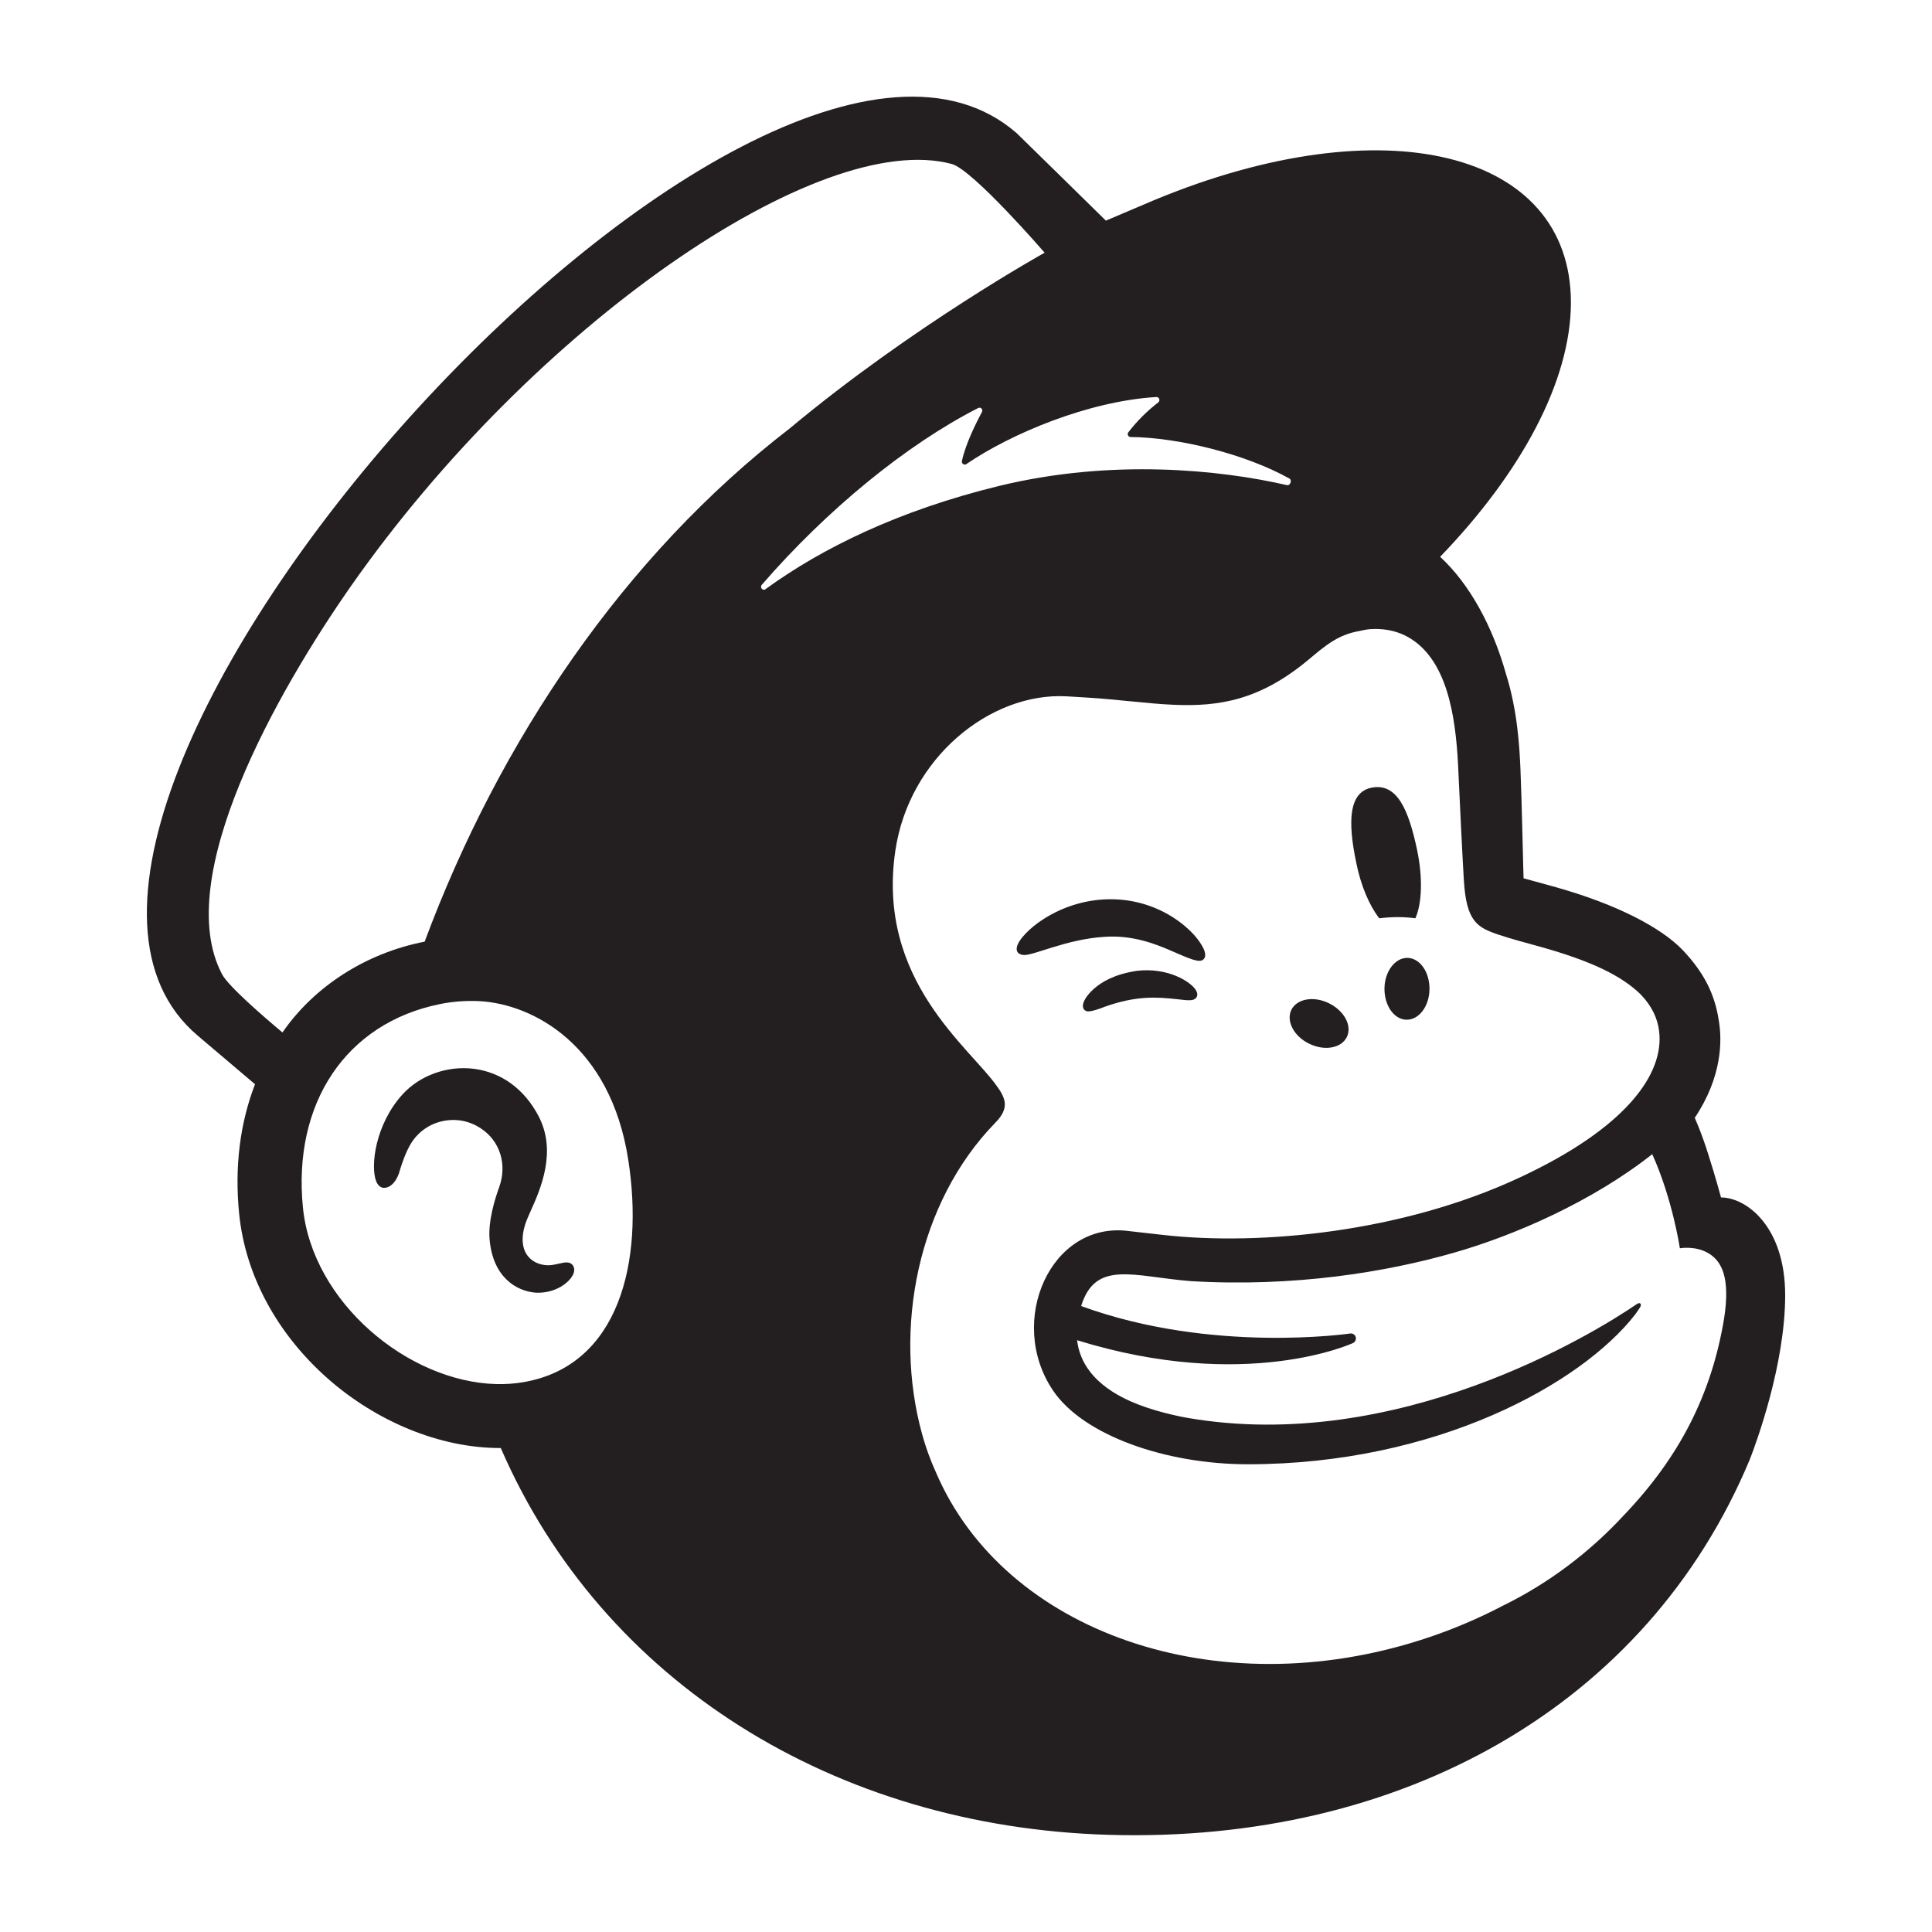
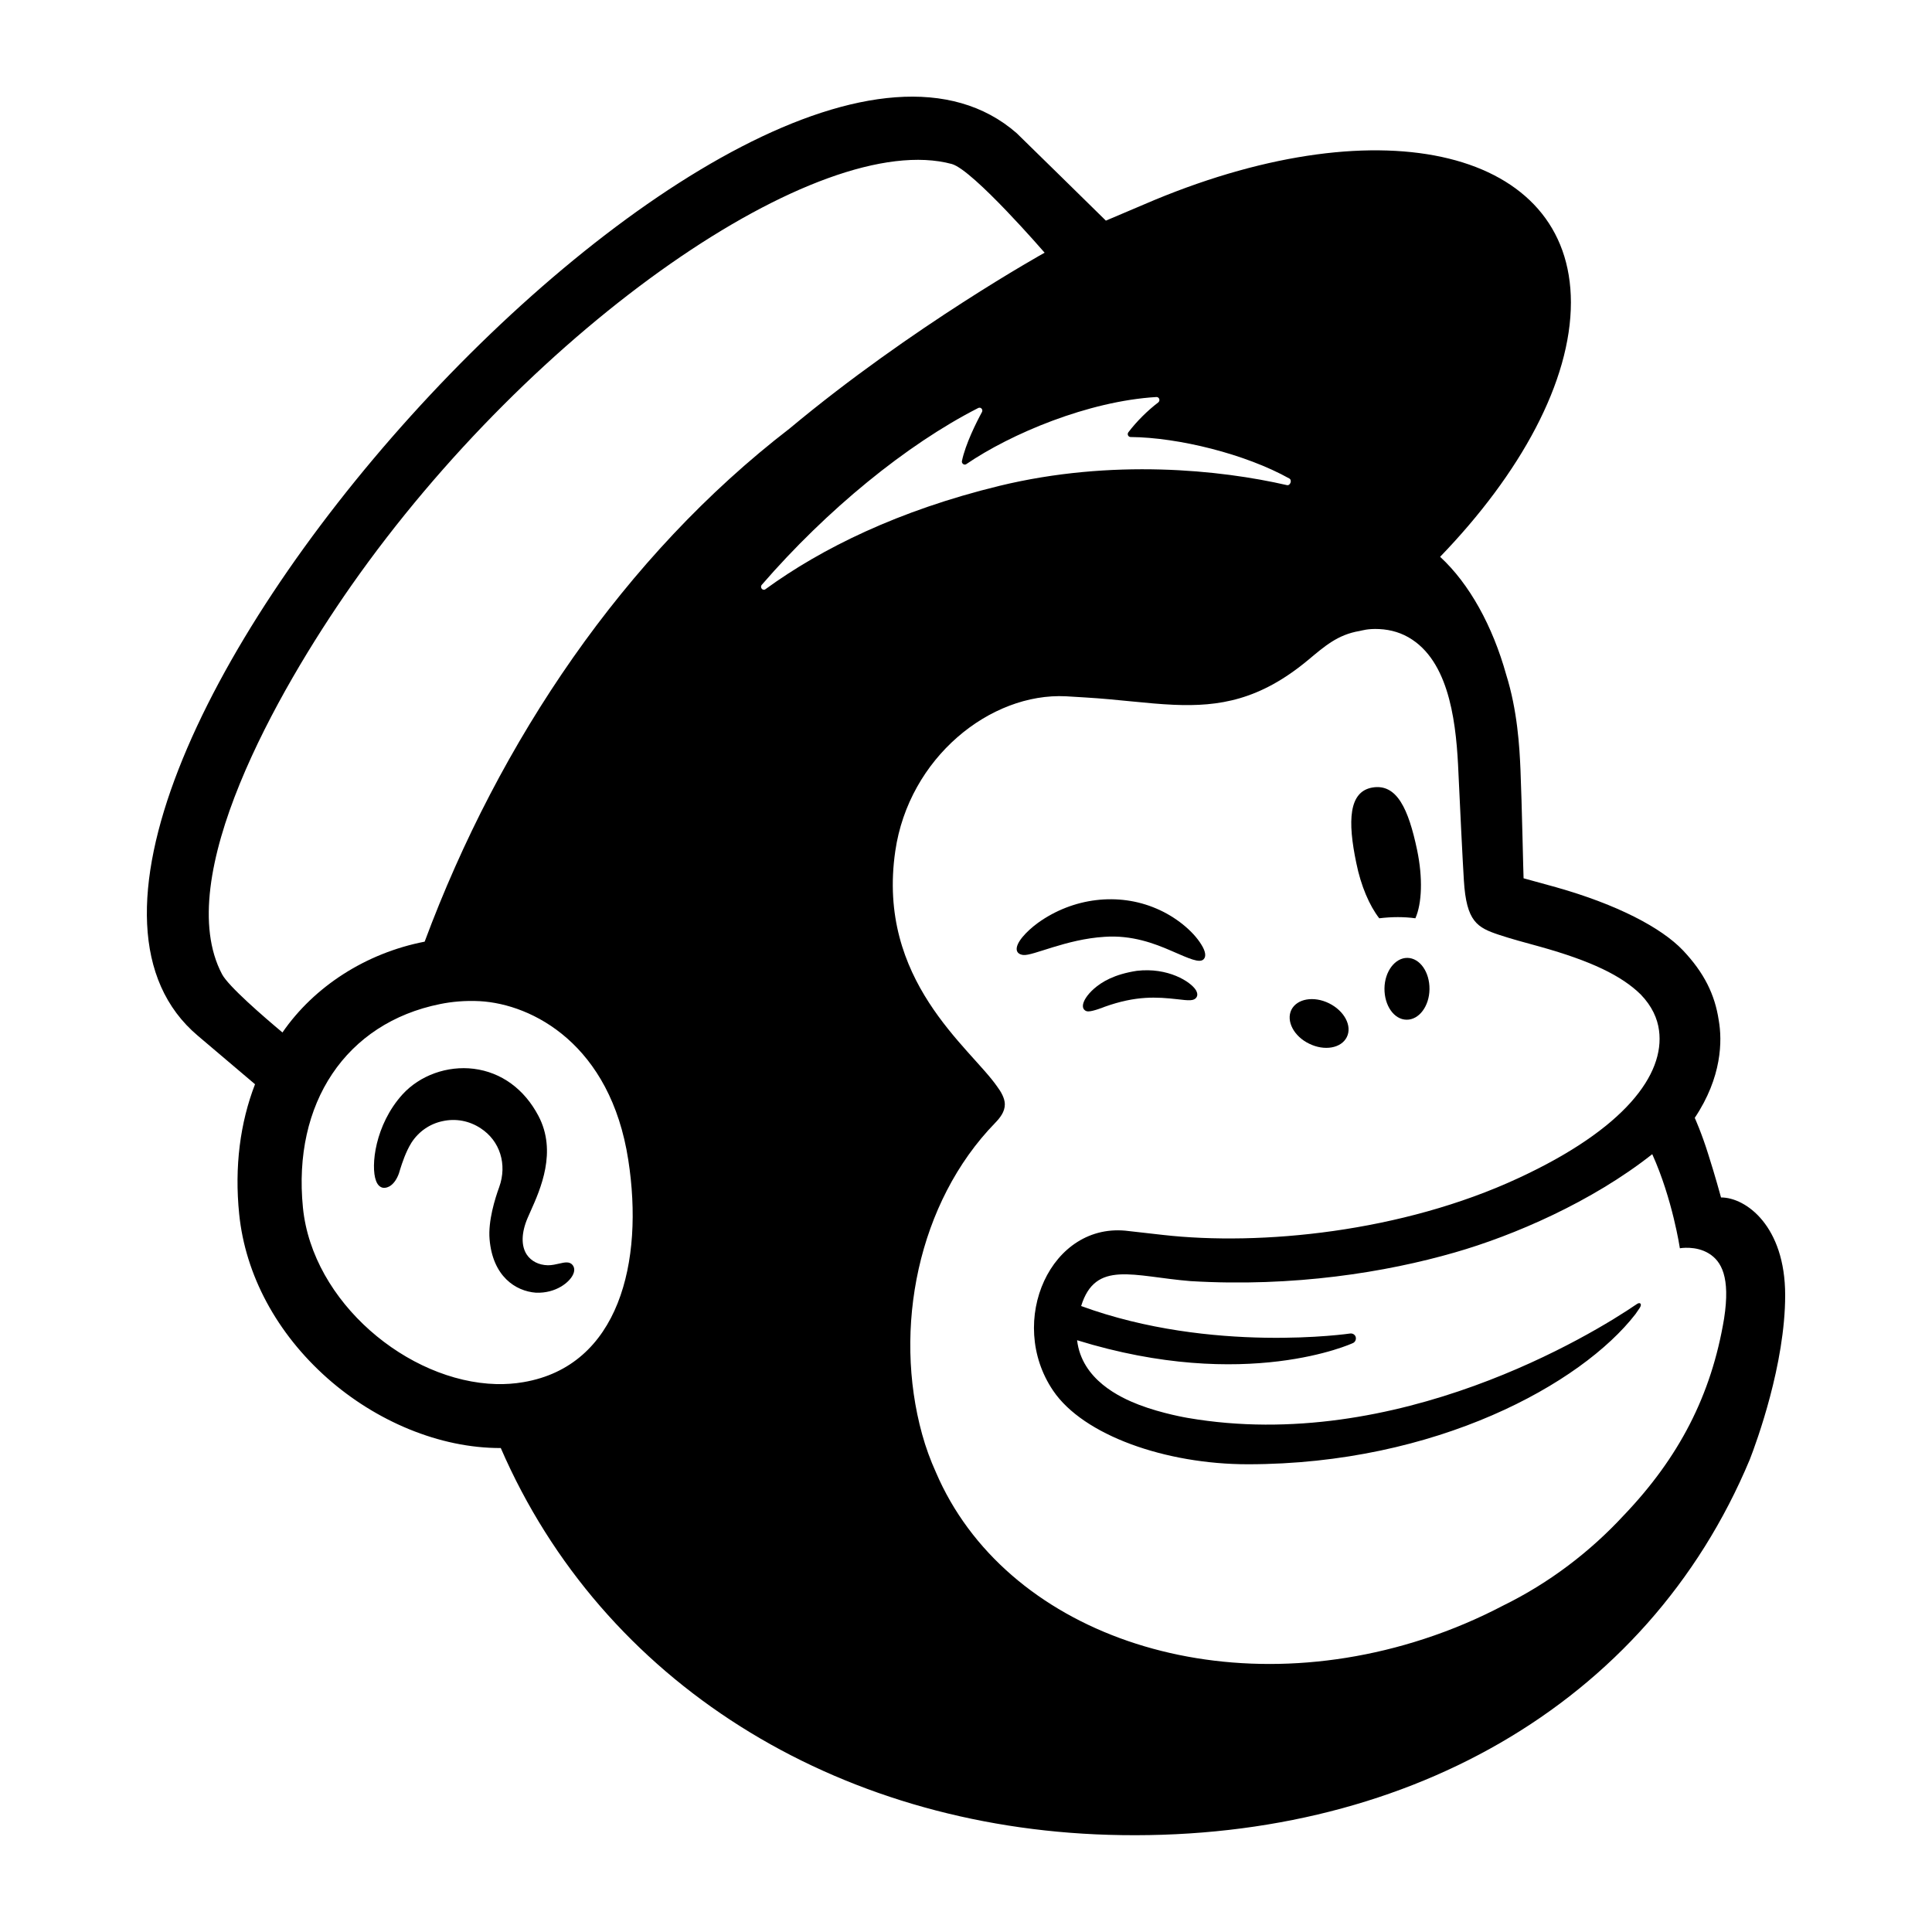
<svg xmlns="http://www.w3.org/2000/svg" version="1.1" id="Layer_1" x="0px" y="0px" viewBox="0 0 100 100" style="enable-background:new 0 0 100 100;" xml:space="preserve">
  <style type="text/css">
	.st0{fillRule:evenodd;clipRule:evenodd;fill:#231F20;}
</style>
  <g>
-     <path class="st0" d="M71.39,47.53c0.66-0.08,1.29-0.08,1.87,0c0.34-0.77,0.39-2.09,0.09-3.53c-0.45-2.14-1.05-3.44-2.3-3.24   s-1.3,1.75-0.85,3.9C70.44,45.86,70.89,46.89,71.39,47.53" />
-     <path class="st0" d="M60.64,49.22c0.9,0.39,1.45,0.65,1.66,0.43c0.14-0.14,0.1-0.41-0.12-0.76c-0.44-0.72-1.35-1.45-2.32-1.86   c-1.97-0.85-4.32-0.57-6.14,0.74c-0.6,0.44-1.17,1.05-1.09,1.42c0.03,0.12,0.12,0.21,0.33,0.24c0.49,0.06,2.22-0.82,4.21-0.94   C58.58,48.39,59.75,48.83,60.64,49.22" />
-     <path class="st0" d="M58.84,50.25c-1.17,0.18-1.81,0.57-2.22,0.93c-0.35,0.31-0.57,0.65-0.57,0.89c0,0.11,0.05,0.18,0.09,0.21   c0.05,0.05,0.12,0.07,0.19,0.07c0.26,0,0.85-0.24,0.85-0.24c1.62-0.58,2.69-0.51,3.76-0.39c0.59,0.07,0.86,0.1,0.99-0.1   c0.04-0.06,0.08-0.18-0.03-0.37C61.63,50.81,60.45,50.06,58.84,50.25" />
-     <path class="st0" d="M67.76,54.02c0.79,0.39,1.66,0.24,1.95-0.34s-0.13-1.36-0.92-1.75s-1.66-0.24-1.95,0.34   C66.56,52.85,66.97,53.64,67.76,54.02" />
-     <path class="st0" d="M72.85,49.58c-0.64-0.01-1.18,0.7-1.19,1.58s0.49,1.61,1.14,1.62s1.18-0.7,1.19-1.58   C74,50.31,73.49,49.59,72.85,49.58" />
-     <path class="st0" d="M29.64,65.48c-0.16-0.2-0.42-0.14-0.68-0.08c-0.18,0.04-0.38,0.09-0.6,0.09c-0.47-0.01-0.87-0.21-1.1-0.56   c-0.29-0.45-0.28-1.12,0.05-1.89l0.15-0.34c0.52-1.16,1.38-3.1,0.41-4.94c-0.73-1.39-1.92-2.26-3.35-2.44   c-1.37-0.17-2.79,0.34-3.69,1.33c-1.42,1.57-1.65,3.71-1.37,4.46c0.1,0.28,0.26,0.35,0.37,0.37c0.24,0.03,0.6-0.14,0.82-0.75   l0.06-0.2c0.1-0.32,0.29-0.91,0.59-1.39c0.37-0.57,0.94-0.97,1.61-1.11c0.68-0.15,1.38-0.02,1.97,0.37c1,0.65,1.38,1.87,0.96,3.04   c-0.22,0.6-0.58,1.76-0.5,2.7c0.16,1.92,1.34,2.69,2.4,2.77c1.03,0.04,1.75-0.54,1.93-0.96C29.78,65.7,29.69,65.55,29.64,65.48" />
-     <path class="st0" d="M39.43,30.27c3.36-3.88,7.49-7.26,11.2-9.15c0.13-0.07,0.26,0.07,0.2,0.2c-0.29,0.53-0.86,1.67-1.04,2.54   c-0.03,0.13,0.12,0.24,0.23,0.16c2.3-1.57,6.31-3.26,9.83-3.47c0.15-0.01,0.22,0.18,0.1,0.28c-0.54,0.41-1.12,0.98-1.55,1.55   c-0.07,0.1,0,0.24,0.12,0.24c2.47,0.02,5.95,0.88,8.22,2.15c0.15,0.09,0.04,0.38-0.13,0.34c-3.43-0.79-9.05-1.38-14.89,0.04   c-5.21,1.27-9.19,3.23-12.09,5.34C39.49,30.61,39.31,30.41,39.43,30.27L39.43,30.27z M56.16,67.89L56.16,67.89L56.16,67.89   L56.16,67.89z M70.02,69.52c0.1-0.04,0.17-0.15,0.16-0.27c-0.01-0.14-0.14-0.24-0.28-0.23c0,0-7.17,1.06-13.94-1.42   c0.74-2.4,2.7-1.53,5.66-1.29c5.34,0.32,10.13-0.46,13.67-1.48c3.07-0.88,7.1-2.62,10.23-5.09c1.05,2.32,1.43,4.87,1.43,4.87   s0.82-0.15,1.5,0.27c0.65,0.4,1.12,1.22,0.79,3.36c-0.66,3.99-2.35,7.22-5.2,10.2c-1.73,1.87-3.84,3.49-6.25,4.67   c-1.28,0.67-2.64,1.25-4.08,1.72c-10.74,3.51-21.73-0.35-25.27-8.63c-0.28-0.62-0.52-1.27-0.71-1.96c-1.51-5.46-0.23-12,3.78-16.12   v0c0.25-0.26,0.5-0.57,0.5-0.96c0-0.32-0.21-0.67-0.39-0.91c-1.4-2.03-6.26-5.5-5.28-12.2c0.7-4.82,4.91-8.21,8.84-8.01l0.99,0.06   c1.7,0.1,3.19,0.32,4.59,0.38c2.35,0.1,4.45-0.24,6.95-2.32c0.84-0.7,1.52-1.31,2.66-1.5c0.12-0.02,0.42-0.13,1.02-0.1   c0.61,0.03,1.19,0.2,1.71,0.55c2,1.33,2.29,4.56,2.39,6.92c0.06,1.35,0.22,4.61,0.28,5.54c0.13,2.14,0.69,2.44,1.83,2.82   c0.64,0.21,1.23,0.37,2.11,0.61c2.65,0.74,4.22,1.5,5.21,2.47c0.59,0.61,0.87,1.25,0.95,1.86c0.31,2.28-1.77,5.1-7.28,7.65   c-6.03,2.8-13.34,3.51-18.39,2.94l-1.77-0.2c-4.04-0.54-6.35,4.68-3.92,8.26c1.56,2.31,5.82,3.81,10.08,3.81   c9.76,0,17.27-4.17,20.06-7.77l0.22-0.32c0.14-0.21,0.02-0.32-0.15-0.2c-2.28,1.56-12.41,7.76-23.25,5.89c0,0-1.32-0.22-2.52-0.68   c-0.96-0.37-2.96-1.29-3.2-3.34C64.51,72.08,70.02,69.52,70.02,69.52L70.02,69.52z M21.98,48.74c-3.04,0.59-5.72,2.32-7.36,4.7   c-0.98-0.82-2.81-2.4-3.13-3.02c-2.62-4.97,2.86-14.63,6.68-20.09c9.45-13.49,24.25-23.69,31.1-21.84c1.11,0.32,4.8,4.59,4.8,4.59   s-6.85,3.8-13.2,9.1C32.31,28.77,25.85,38.34,21.98,48.74L21.98,48.74z M27.09,71.54c-0.46,0.08-0.93,0.11-1.4,0.1   c-4.58-0.12-9.52-4.24-10.01-9.13c-0.54-5.4,2.22-9.56,7.1-10.54c0.58-0.12,1.29-0.19,2.05-0.15c2.74,0.15,6.77,2.25,7.69,8.22   C33.34,65.32,32.04,70.7,27.09,71.54L27.09,71.54z M89.08,61.98c-0.04-0.14-0.29-1.07-0.65-2.2c-0.35-1.13-0.71-1.92-0.71-1.92   c1.41-2.11,1.43-3.99,1.24-5.06c-0.2-1.32-0.75-2.45-1.86-3.62c-1.11-1.16-3.38-2.36-6.57-3.26l-1.67-0.46   c-0.01-0.07-0.09-3.95-0.16-5.61c-0.05-1.2-0.16-3.08-0.74-4.93c-0.7-2.51-1.9-4.7-3.42-6.1c4.17-4.32,6.77-9.08,6.77-13.17   C81.3,7.8,71.65,5.42,59.76,10.35l-2.52,1.07c-0.01-0.01-4.55-4.47-4.62-4.53C39.07-4.93-3.31,42.17,10.24,53.61l2.96,2.51   c-0.77,1.99-1.07,4.27-0.82,6.72c0.32,3.15,1.94,6.17,4.57,8.5c2.5,2.21,5.79,3.62,8.97,3.61c5.27,12.15,17.32,19.6,31.45,20.02   c15.15,0.45,27.87-6.66,33.2-19.43c0.35-0.9,1.83-4.93,1.83-8.5C92.4,63.46,90.37,61.98,89.08,61.98" />
+     <path className="st0" d="M71.39,47.53c0.66-0.08,1.29-0.08,1.87,0c0.34-0.77,0.39-2.09,0.09-3.53c-0.45-2.14-1.05-3.44-2.3-3.24   s-1.3,1.75-0.85,3.9C70.44,45.86,70.89,46.89,71.39,47.53" />
+     <path className="st0" d="M60.64,49.22c0.9,0.39,1.45,0.65,1.66,0.43c0.14-0.14,0.1-0.41-0.12-0.76c-0.44-0.72-1.35-1.45-2.32-1.86   c-1.97-0.85-4.32-0.57-6.14,0.74c-0.6,0.44-1.17,1.05-1.09,1.42c0.03,0.12,0.12,0.21,0.33,0.24c0.49,0.06,2.22-0.82,4.21-0.94   C58.58,48.39,59.75,48.83,60.64,49.22" />
+     <path className="st0" d="M58.84,50.25c-1.17,0.18-1.81,0.57-2.22,0.93c-0.35,0.31-0.57,0.65-0.57,0.89c0,0.11,0.05,0.18,0.09,0.21   c0.05,0.05,0.12,0.07,0.19,0.07c0.26,0,0.85-0.24,0.85-0.24c1.62-0.58,2.69-0.51,3.76-0.39c0.59,0.07,0.86,0.1,0.99-0.1   c0.04-0.06,0.08-0.18-0.03-0.37C61.63,50.81,60.45,50.06,58.84,50.25" />
+     <path className="st0" d="M67.76,54.02c0.79,0.39,1.66,0.24,1.95-0.34s-0.13-1.36-0.92-1.75s-1.66-0.24-1.95,0.34   C66.56,52.85,66.97,53.64,67.76,54.02" />
+     <path className="st0" d="M72.85,49.58c-0.64-0.01-1.18,0.7-1.19,1.58s0.49,1.61,1.14,1.62s1.18-0.7,1.19-1.58   C74,50.31,73.49,49.59,72.85,49.58" />
+     <path className="st0" d="M29.64,65.48c-0.16-0.2-0.42-0.14-0.68-0.08c-0.18,0.04-0.38,0.09-0.6,0.09c-0.47-0.01-0.87-0.21-1.1-0.56   c-0.29-0.45-0.28-1.12,0.05-1.89l0.15-0.34c0.52-1.16,1.38-3.1,0.41-4.94c-0.73-1.39-1.92-2.26-3.35-2.44   c-1.37-0.17-2.79,0.34-3.69,1.33c-1.42,1.57-1.65,3.71-1.37,4.46c0.1,0.28,0.26,0.35,0.37,0.37c0.24,0.03,0.6-0.14,0.82-0.75   l0.06-0.2c0.1-0.32,0.29-0.91,0.59-1.39c0.37-0.57,0.94-0.97,1.61-1.11c0.68-0.15,1.38-0.02,1.97,0.37c1,0.65,1.38,1.87,0.96,3.04   c-0.22,0.6-0.58,1.76-0.5,2.7c0.16,1.92,1.34,2.69,2.4,2.77c1.03,0.04,1.75-0.54,1.93-0.96C29.78,65.7,29.69,65.55,29.64,65.48" />
+     <path className="st0" d="M39.43,30.27c3.36-3.88,7.49-7.26,11.2-9.15c0.13-0.07,0.26,0.07,0.2,0.2c-0.29,0.53-0.86,1.67-1.04,2.54   c-0.03,0.13,0.12,0.24,0.23,0.16c2.3-1.57,6.31-3.26,9.83-3.47c0.15-0.01,0.22,0.18,0.1,0.28c-0.54,0.41-1.12,0.98-1.55,1.55   c-0.07,0.1,0,0.24,0.12,0.24c2.47,0.02,5.95,0.88,8.22,2.15c0.15,0.09,0.04,0.38-0.13,0.34c-3.43-0.79-9.05-1.38-14.89,0.04   c-5.21,1.27-9.19,3.23-12.09,5.34C39.49,30.61,39.31,30.41,39.43,30.27L39.43,30.27z M56.16,67.89L56.16,67.89L56.16,67.89   L56.16,67.89z M70.02,69.52c0.1-0.04,0.17-0.15,0.16-0.27c-0.01-0.14-0.14-0.24-0.28-0.23c0,0-7.17,1.06-13.94-1.42   c0.74-2.4,2.7-1.53,5.66-1.29c5.34,0.32,10.13-0.46,13.67-1.48c3.07-0.88,7.1-2.62,10.23-5.09c1.05,2.32,1.43,4.87,1.43,4.87   s0.82-0.15,1.5,0.27c0.65,0.4,1.12,1.22,0.79,3.36c-0.66,3.99-2.35,7.22-5.2,10.2c-1.73,1.87-3.84,3.49-6.25,4.67   c-1.28,0.67-2.64,1.25-4.08,1.72c-10.74,3.51-21.73-0.35-25.27-8.63c-0.28-0.62-0.52-1.27-0.71-1.96c-1.51-5.46-0.23-12,3.78-16.12   v0c0.25-0.26,0.5-0.57,0.5-0.96c0-0.32-0.21-0.67-0.39-0.91c-1.4-2.03-6.26-5.5-5.28-12.2c0.7-4.82,4.91-8.21,8.84-8.01l0.99,0.06   c1.7,0.1,3.19,0.32,4.59,0.38c2.35,0.1,4.45-0.24,6.95-2.32c0.84-0.7,1.52-1.31,2.66-1.5c0.12-0.02,0.42-0.13,1.02-0.1   c0.61,0.03,1.19,0.2,1.71,0.55c2,1.33,2.29,4.56,2.39,6.92c0.06,1.35,0.22,4.61,0.28,5.54c0.13,2.14,0.69,2.44,1.83,2.82   c0.64,0.21,1.23,0.37,2.11,0.61c2.65,0.74,4.22,1.5,5.21,2.47c0.59,0.61,0.87,1.25,0.95,1.86c0.31,2.28-1.77,5.1-7.28,7.65   c-6.03,2.8-13.34,3.51-18.39,2.94l-1.77-0.2c-4.04-0.54-6.35,4.68-3.92,8.26c1.56,2.31,5.82,3.81,10.08,3.81   c9.76,0,17.27-4.17,20.06-7.77l0.22-0.32c0.14-0.21,0.02-0.32-0.15-0.2c-2.28,1.56-12.41,7.76-23.25,5.89c0,0-1.32-0.22-2.52-0.68   c-0.96-0.37-2.96-1.29-3.2-3.34C64.51,72.08,70.02,69.52,70.02,69.52L70.02,69.52z M21.98,48.74c-3.04,0.59-5.72,2.32-7.36,4.7   c-0.98-0.82-2.81-2.4-3.13-3.02c-2.62-4.97,2.86-14.63,6.68-20.09c9.45-13.49,24.25-23.69,31.1-21.84c1.11,0.32,4.8,4.59,4.8,4.59   s-6.85,3.8-13.2,9.1C32.31,28.77,25.85,38.34,21.98,48.74L21.98,48.74z M27.09,71.54c-0.46,0.08-0.93,0.11-1.4,0.1   c-4.58-0.12-9.52-4.24-10.01-9.13c-0.54-5.4,2.22-9.56,7.1-10.54c0.58-0.12,1.29-0.19,2.05-0.15c2.74,0.15,6.77,2.25,7.69,8.22   C33.34,65.32,32.04,70.7,27.09,71.54L27.09,71.54z M89.08,61.98c-0.04-0.14-0.29-1.07-0.65-2.2c-0.35-1.13-0.71-1.92-0.71-1.92   c1.41-2.11,1.43-3.99,1.24-5.06c-0.2-1.32-0.75-2.45-1.86-3.62c-1.11-1.16-3.38-2.36-6.57-3.26l-1.67-0.46   c-0.01-0.07-0.09-3.95-0.16-5.61c-0.05-1.2-0.16-3.08-0.74-4.93c-0.7-2.51-1.9-4.7-3.42-6.1c4.17-4.32,6.77-9.08,6.77-13.17   C81.3,7.8,71.65,5.42,59.76,10.35l-2.52,1.07c-0.01-0.01-4.55-4.47-4.62-4.53C39.07-4.93-3.31,42.17,10.24,53.61l2.96,2.51   c-0.77,1.99-1.07,4.27-0.82,6.72c0.32,3.15,1.94,6.17,4.57,8.5c2.5,2.21,5.79,3.62,8.97,3.61c5.27,12.15,17.32,19.6,31.45,20.02   c15.15,0.45,27.87-6.66,33.2-19.43c0.35-0.9,1.83-4.93,1.83-8.5C92.4,63.46,90.37,61.98,89.08,61.98" />
  </g>
</svg>
